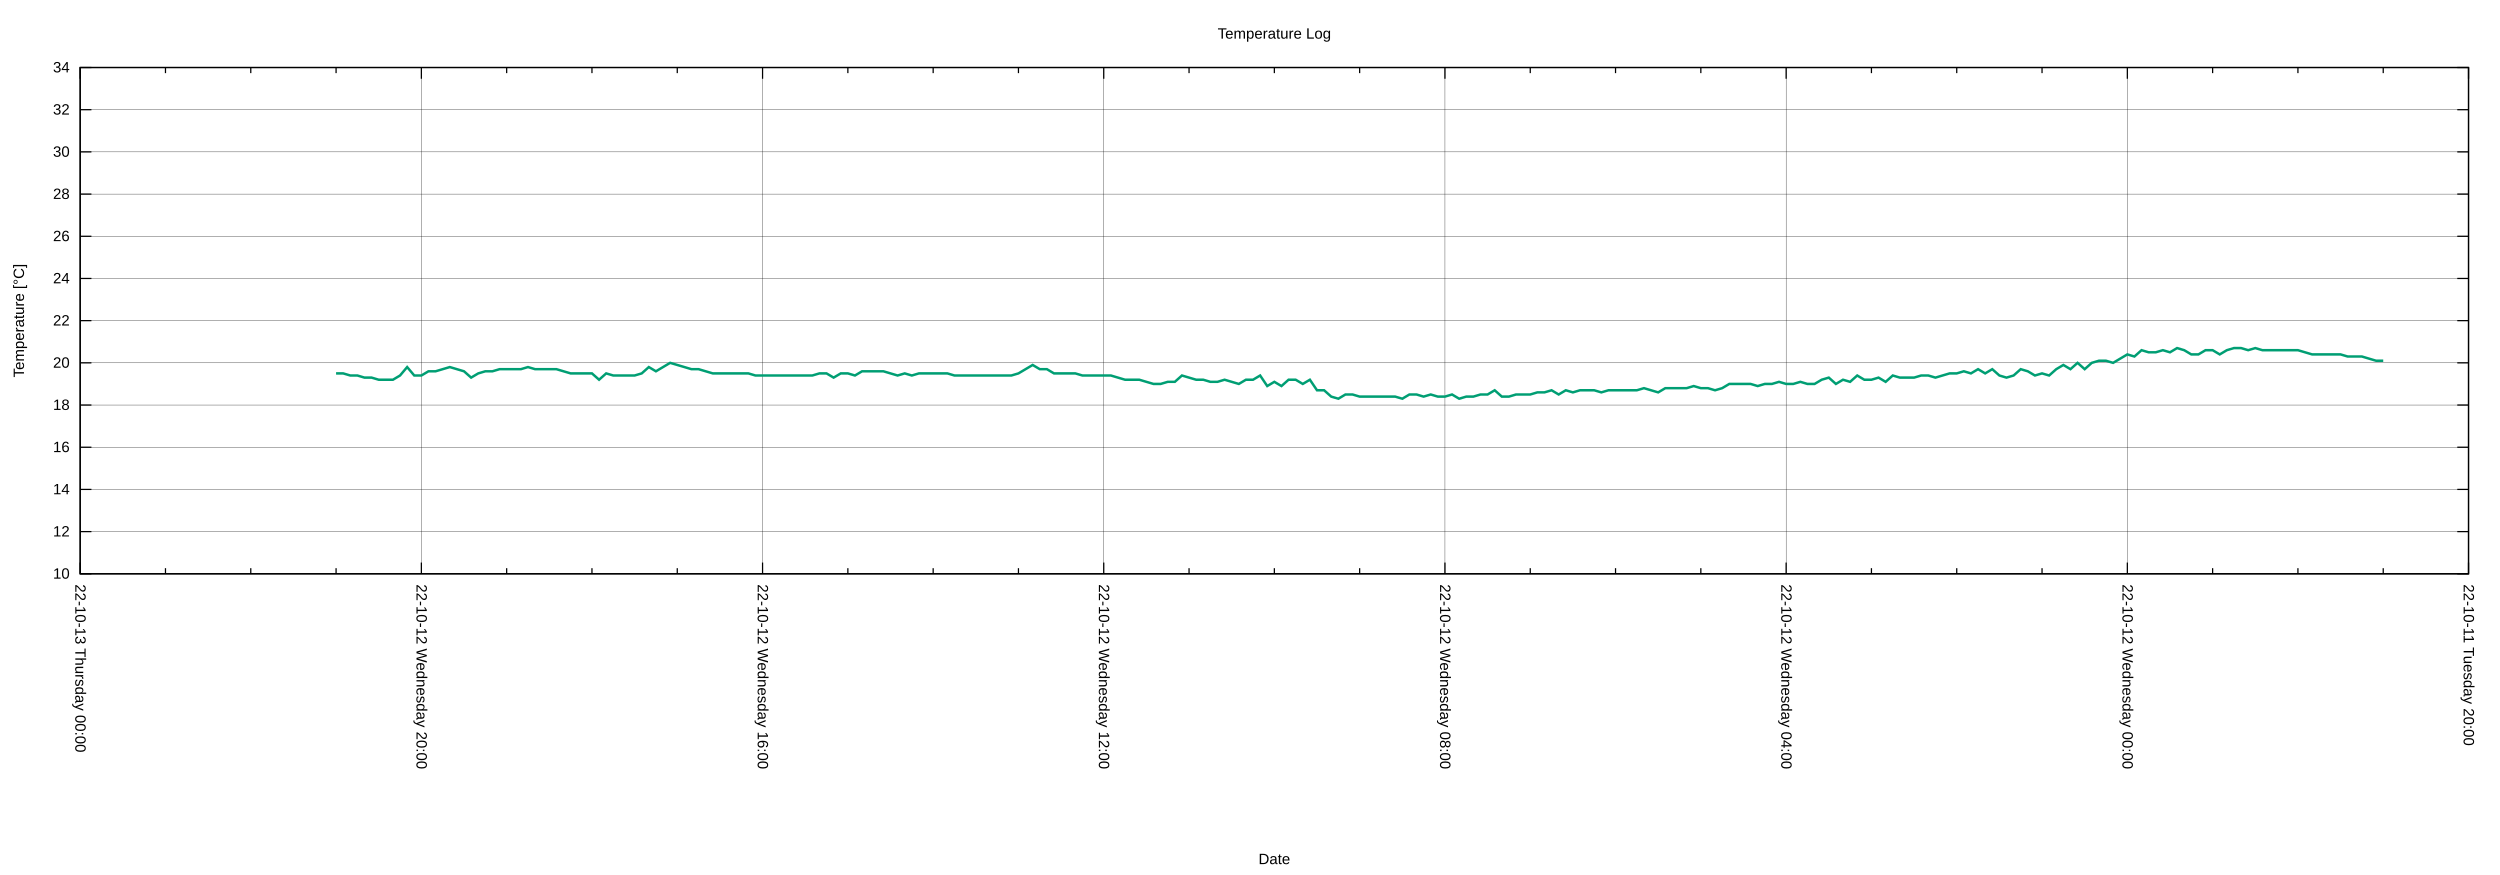
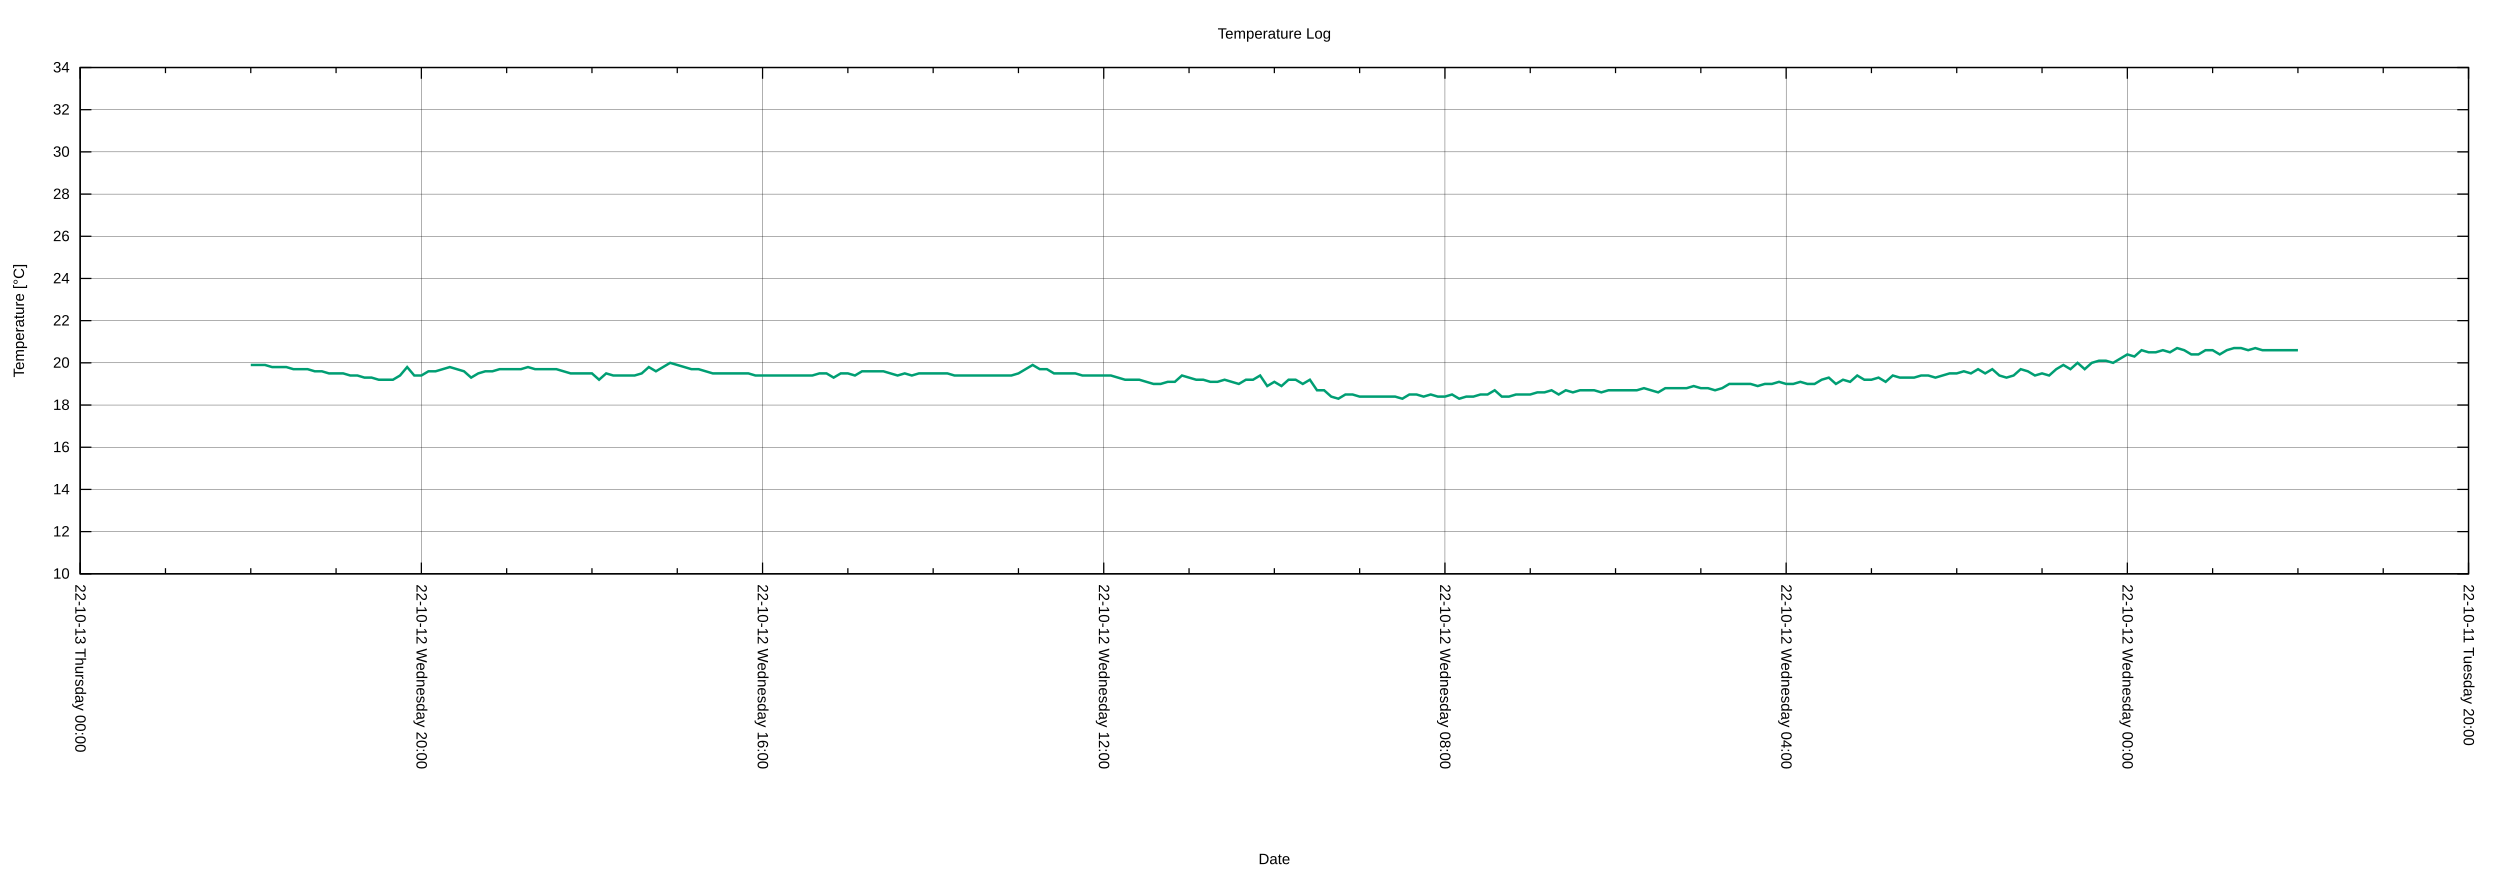
<svg xmlns="http://www.w3.org/2000/svg" xmlns:xlink="http://www.w3.org/1999/xlink" width="2000" height="700" viewBox="0 0 2000 700">
  <g id="gnuplot_canvas">
    <rect x="0" y="0" width="2000" height="700" fill="none" />
    <defs>
      <circle id="gpDot" r="0.5" stroke-width="0.5" stroke="currentColor" />
      <path id="gpPt0" stroke-width="0.222" stroke="currentColor" d="M-1,0 h2 M0,-1 v2" />
      <path id="gpPt1" stroke-width="0.222" stroke="currentColor" d="M-1,-1 L1,1 M1,-1 L-1,1" />
      <path id="gpPt2" stroke-width="0.222" stroke="currentColor" d="M-1,0 L1,0 M0,-1 L0,1 M-1,-1 L1,1 M-1,1 L1,-1" />
      <rect id="gpPt3" stroke-width="0.222" stroke="currentColor" x="-1" y="-1" width="2" height="2" />
      <rect id="gpPt4" stroke-width="0.222" stroke="currentColor" fill="currentColor" x="-1" y="-1" width="2" height="2" />
      <circle id="gpPt5" stroke-width="0.222" stroke="currentColor" cx="0" cy="0" r="1" />
      <use xlink:href="#gpPt5" id="gpPt6" fill="currentColor" stroke="none" />
      <path id="gpPt7" stroke-width="0.222" stroke="currentColor" d="M0,-1.33 L-1.33,0.67 L1.33,0.67 z" />
      <use xlink:href="#gpPt7" id="gpPt8" fill="currentColor" stroke="none" />
      <use xlink:href="#gpPt7" id="gpPt9" stroke="currentColor" transform="rotate(180)" />
      <use xlink:href="#gpPt9" id="gpPt10" fill="currentColor" stroke="none" />
      <use xlink:href="#gpPt3" id="gpPt11" stroke="currentColor" transform="rotate(45)" />
      <use xlink:href="#gpPt11" id="gpPt12" fill="currentColor" stroke="none" />
      <path id="gpPt13" stroke-width="0.222" stroke="currentColor" d="M0,1.330 L1.265,0.411 L0.782,-1.067 L-0.782,-1.076 L-1.265,0.411 z" />
      <use xlink:href="#gpPt13" id="gpPt14" fill="currentColor" stroke="none" />
      <filter id="textbox" filterUnits="objectBoundingBox" x="0" y="0" height="1" width="1">
        <feFlood flood-color="white" flood-opacity="1" result="bgnd" />
        <feComposite in="SourceGraphic" in2="bgnd" operator="atop" />
      </filter>
      <filter id="greybox" filterUnits="objectBoundingBox" x="0" y="0" height="1" width="1">
        <feFlood flood-color="lightgrey" flood-opacity="1" result="grey" />
        <feComposite in="SourceGraphic" in2="grey" operator="atop" />
      </filter>
    </defs>
    <g fill="none" color="white" stroke="currentColor" stroke-width="1.00" stroke-linecap="butt" stroke-linejoin="miter">
</g>
    <g fill="none" color="black" stroke="currentColor" stroke-width="1.00" stroke-linecap="butt" stroke-linejoin="miter">
</g>
    <g fill="none" color="black" stroke="black" stroke-width="0.25" stroke-linecap="butt" stroke-linejoin="miter">
</g>
    <g fill="none" color="black" stroke="currentColor" stroke-width="0.25" stroke-linecap="butt" stroke-linejoin="miter">
      <path stroke="black" class="gridline" d="M64.14,459.04 L1974.82,459.04  " />
    </g>
    <g fill="none" color="black" stroke="black" stroke-width="1.00" stroke-linecap="butt" stroke-linejoin="miter">
</g>
    <g fill="none" color="black" stroke="currentColor" stroke-width="1.00" stroke-linecap="butt" stroke-linejoin="miter">
      <path stroke="black" d="M64.14,459.04 L73.14,459.04 M1974.82,459.04 L1965.82,459.04  " />
      <g transform="translate(55.75,462.94)" stroke="none" fill="black" font-family="Arial" font-size="12.00" text-anchor="end">
        <text>
          <tspan font-family="Arial"> 10</tspan>
        </text>
      </g>
    </g>
    <g fill="none" color="black" stroke="currentColor" stroke-width="1.00" stroke-linecap="butt" stroke-linejoin="miter">
</g>
    <g fill="none" color="black" stroke="black" stroke-width="0.25" stroke-linecap="butt" stroke-linejoin="miter">
</g>
    <g fill="none" color="black" stroke="currentColor" stroke-width="0.25" stroke-linecap="butt" stroke-linejoin="miter">
      <path stroke="black" class="gridline" d="M64.14,425.29 L1974.82,425.29  " />
    </g>
    <g fill="none" color="black" stroke="black" stroke-width="1.00" stroke-linecap="butt" stroke-linejoin="miter">
</g>
    <g fill="none" color="black" stroke="currentColor" stroke-width="1.00" stroke-linecap="butt" stroke-linejoin="miter">
      <path stroke="black" d="M64.14,425.29 L73.14,425.29 M1974.82,425.29 L1965.82,425.29  " />
      <g transform="translate(55.75,429.19)" stroke="none" fill="black" font-family="Arial" font-size="12.00" text-anchor="end">
        <text>
          <tspan font-family="Arial"> 12</tspan>
        </text>
      </g>
    </g>
    <g fill="none" color="black" stroke="currentColor" stroke-width="1.00" stroke-linecap="butt" stroke-linejoin="miter">
</g>
    <g fill="none" color="black" stroke="black" stroke-width="0.25" stroke-linecap="butt" stroke-linejoin="miter">
</g>
    <g fill="none" color="black" stroke="currentColor" stroke-width="0.25" stroke-linecap="butt" stroke-linejoin="miter">
      <path stroke="black" class="gridline" d="M64.14,391.53 L1974.82,391.53  " />
    </g>
    <g fill="none" color="black" stroke="black" stroke-width="1.00" stroke-linecap="butt" stroke-linejoin="miter">
</g>
    <g fill="none" color="black" stroke="currentColor" stroke-width="1.00" stroke-linecap="butt" stroke-linejoin="miter">
      <path stroke="black" d="M64.14,391.53 L73.14,391.53 M1974.82,391.53 L1965.82,391.53  " />
      <g transform="translate(55.75,395.43)" stroke="none" fill="black" font-family="Arial" font-size="12.00" text-anchor="end">
        <text>
          <tspan font-family="Arial"> 14</tspan>
        </text>
      </g>
    </g>
    <g fill="none" color="black" stroke="currentColor" stroke-width="1.00" stroke-linecap="butt" stroke-linejoin="miter">
</g>
    <g fill="none" color="black" stroke="black" stroke-width="0.25" stroke-linecap="butt" stroke-linejoin="miter">
</g>
    <g fill="none" color="black" stroke="currentColor" stroke-width="0.25" stroke-linecap="butt" stroke-linejoin="miter">
      <path stroke="black" class="gridline" d="M64.14,357.78 L1974.82,357.78  " />
    </g>
    <g fill="none" color="black" stroke="black" stroke-width="1.00" stroke-linecap="butt" stroke-linejoin="miter">
</g>
    <g fill="none" color="black" stroke="currentColor" stroke-width="1.00" stroke-linecap="butt" stroke-linejoin="miter">
      <path stroke="black" d="M64.14,357.78 L73.14,357.78 M1974.82,357.78 L1965.82,357.78  " />
      <g transform="translate(55.75,361.68)" stroke="none" fill="black" font-family="Arial" font-size="12.00" text-anchor="end">
        <text>
          <tspan font-family="Arial"> 16</tspan>
        </text>
      </g>
    </g>
    <g fill="none" color="black" stroke="currentColor" stroke-width="1.00" stroke-linecap="butt" stroke-linejoin="miter">
</g>
    <g fill="none" color="black" stroke="black" stroke-width="0.25" stroke-linecap="butt" stroke-linejoin="miter">
</g>
    <g fill="none" color="black" stroke="currentColor" stroke-width="0.25" stroke-linecap="butt" stroke-linejoin="miter">
      <path stroke="black" class="gridline" d="M64.14,324.03 L1974.82,324.03  " />
    </g>
    <g fill="none" color="black" stroke="black" stroke-width="1.00" stroke-linecap="butt" stroke-linejoin="miter">
</g>
    <g fill="none" color="black" stroke="currentColor" stroke-width="1.00" stroke-linecap="butt" stroke-linejoin="miter">
      <path stroke="black" d="M64.14,324.03 L73.14,324.03 M1974.82,324.03 L1965.82,324.03  " />
      <g transform="translate(55.75,327.93)" stroke="none" fill="black" font-family="Arial" font-size="12.00" text-anchor="end">
        <text>
          <tspan font-family="Arial"> 18</tspan>
        </text>
      </g>
    </g>
    <g fill="none" color="black" stroke="currentColor" stroke-width="1.00" stroke-linecap="butt" stroke-linejoin="miter">
</g>
    <g fill="none" color="black" stroke="black" stroke-width="0.25" stroke-linecap="butt" stroke-linejoin="miter">
</g>
    <g fill="none" color="black" stroke="currentColor" stroke-width="0.25" stroke-linecap="butt" stroke-linejoin="miter">
      <path stroke="black" class="gridline" d="M64.14,290.28 L1974.82,290.28  " />
    </g>
    <g fill="none" color="black" stroke="black" stroke-width="1.00" stroke-linecap="butt" stroke-linejoin="miter">
</g>
    <g fill="none" color="black" stroke="currentColor" stroke-width="1.00" stroke-linecap="butt" stroke-linejoin="miter">
      <path stroke="black" d="M64.14,290.28 L73.14,290.28 M1974.82,290.28 L1965.82,290.28  " />
      <g transform="translate(55.75,294.18)" stroke="none" fill="black" font-family="Arial" font-size="12.00" text-anchor="end">
        <text>
          <tspan font-family="Arial"> 20</tspan>
        </text>
      </g>
    </g>
    <g fill="none" color="black" stroke="currentColor" stroke-width="1.00" stroke-linecap="butt" stroke-linejoin="miter">
</g>
    <g fill="none" color="black" stroke="black" stroke-width="0.25" stroke-linecap="butt" stroke-linejoin="miter">
</g>
    <g fill="none" color="black" stroke="currentColor" stroke-width="0.25" stroke-linecap="butt" stroke-linejoin="miter">
      <path stroke="black" class="gridline" d="M64.14,256.52 L1974.82,256.52  " />
    </g>
    <g fill="none" color="black" stroke="black" stroke-width="1.00" stroke-linecap="butt" stroke-linejoin="miter">
</g>
    <g fill="none" color="black" stroke="currentColor" stroke-width="1.00" stroke-linecap="butt" stroke-linejoin="miter">
      <path stroke="black" d="M64.14,256.52 L73.14,256.52 M1974.82,256.52 L1965.82,256.52  " />
      <g transform="translate(55.75,260.42)" stroke="none" fill="black" font-family="Arial" font-size="12.00" text-anchor="end">
        <text>
          <tspan font-family="Arial"> 22</tspan>
        </text>
      </g>
    </g>
    <g fill="none" color="black" stroke="currentColor" stroke-width="1.00" stroke-linecap="butt" stroke-linejoin="miter">
</g>
    <g fill="none" color="black" stroke="black" stroke-width="0.25" stroke-linecap="butt" stroke-linejoin="miter">
</g>
    <g fill="none" color="black" stroke="currentColor" stroke-width="0.25" stroke-linecap="butt" stroke-linejoin="miter">
      <path stroke="black" class="gridline" d="M64.14,222.77 L1974.82,222.77  " />
    </g>
    <g fill="none" color="black" stroke="black" stroke-width="1.00" stroke-linecap="butt" stroke-linejoin="miter">
</g>
    <g fill="none" color="black" stroke="currentColor" stroke-width="1.00" stroke-linecap="butt" stroke-linejoin="miter">
      <path stroke="black" d="M64.14,222.77 L73.14,222.77 M1974.82,222.77 L1965.82,222.77  " />
      <g transform="translate(55.75,226.67)" stroke="none" fill="black" font-family="Arial" font-size="12.00" text-anchor="end">
        <text>
          <tspan font-family="Arial"> 24</tspan>
        </text>
      </g>
    </g>
    <g fill="none" color="black" stroke="currentColor" stroke-width="1.00" stroke-linecap="butt" stroke-linejoin="miter">
</g>
    <g fill="none" color="black" stroke="black" stroke-width="0.25" stroke-linecap="butt" stroke-linejoin="miter">
</g>
    <g fill="none" color="black" stroke="currentColor" stroke-width="0.25" stroke-linecap="butt" stroke-linejoin="miter">
      <path stroke="black" class="gridline" d="M64.14,189.02 L1974.82,189.02  " />
    </g>
    <g fill="none" color="black" stroke="black" stroke-width="1.00" stroke-linecap="butt" stroke-linejoin="miter">
</g>
    <g fill="none" color="black" stroke="currentColor" stroke-width="1.00" stroke-linecap="butt" stroke-linejoin="miter">
      <path stroke="black" d="M64.14,189.02 L73.14,189.02 M1974.82,189.02 L1965.82,189.02  " />
      <g transform="translate(55.75,192.92)" stroke="none" fill="black" font-family="Arial" font-size="12.00" text-anchor="end">
        <text>
          <tspan font-family="Arial"> 26</tspan>
        </text>
      </g>
    </g>
    <g fill="none" color="black" stroke="currentColor" stroke-width="1.00" stroke-linecap="butt" stroke-linejoin="miter">
</g>
    <g fill="none" color="black" stroke="black" stroke-width="0.25" stroke-linecap="butt" stroke-linejoin="miter">
</g>
    <g fill="none" color="black" stroke="currentColor" stroke-width="0.25" stroke-linecap="butt" stroke-linejoin="miter">
      <path stroke="black" class="gridline" d="M64.14,155.27 L1974.82,155.27  " />
    </g>
    <g fill="none" color="black" stroke="black" stroke-width="1.00" stroke-linecap="butt" stroke-linejoin="miter">
</g>
    <g fill="none" color="black" stroke="currentColor" stroke-width="1.00" stroke-linecap="butt" stroke-linejoin="miter">
      <path stroke="black" d="M64.14,155.27 L73.14,155.27 M1974.82,155.27 L1965.82,155.27  " />
      <g transform="translate(55.75,159.17)" stroke="none" fill="black" font-family="Arial" font-size="12.00" text-anchor="end">
        <text>
          <tspan font-family="Arial"> 28</tspan>
        </text>
      </g>
    </g>
    <g fill="none" color="black" stroke="currentColor" stroke-width="1.00" stroke-linecap="butt" stroke-linejoin="miter">
</g>
    <g fill="none" color="black" stroke="black" stroke-width="0.25" stroke-linecap="butt" stroke-linejoin="miter">
</g>
    <g fill="none" color="black" stroke="currentColor" stroke-width="0.25" stroke-linecap="butt" stroke-linejoin="miter">
      <path stroke="black" class="gridline" d="M64.14,121.51 L1974.82,121.51  " />
    </g>
    <g fill="none" color="black" stroke="black" stroke-width="1.00" stroke-linecap="butt" stroke-linejoin="miter">
</g>
    <g fill="none" color="black" stroke="currentColor" stroke-width="1.00" stroke-linecap="butt" stroke-linejoin="miter">
      <path stroke="black" d="M64.14,121.51 L73.14,121.51 M1974.82,121.51 L1965.82,121.51  " />
      <g transform="translate(55.75,125.41)" stroke="none" fill="black" font-family="Arial" font-size="12.00" text-anchor="end">
        <text>
          <tspan font-family="Arial"> 30</tspan>
        </text>
      </g>
    </g>
    <g fill="none" color="black" stroke="currentColor" stroke-width="1.00" stroke-linecap="butt" stroke-linejoin="miter">
</g>
    <g fill="none" color="black" stroke="black" stroke-width="0.25" stroke-linecap="butt" stroke-linejoin="miter">
</g>
    <g fill="none" color="black" stroke="currentColor" stroke-width="0.25" stroke-linecap="butt" stroke-linejoin="miter">
      <path stroke="black" class="gridline" d="M64.14,87.76 L1974.82,87.76  " />
    </g>
    <g fill="none" color="black" stroke="black" stroke-width="1.00" stroke-linecap="butt" stroke-linejoin="miter">
</g>
    <g fill="none" color="black" stroke="currentColor" stroke-width="1.00" stroke-linecap="butt" stroke-linejoin="miter">
      <path stroke="black" d="M64.14,87.76 L73.14,87.76 M1974.82,87.76 L1965.82,87.76  " />
      <g transform="translate(55.75,91.66)" stroke="none" fill="black" font-family="Arial" font-size="12.00" text-anchor="end">
        <text>
          <tspan font-family="Arial"> 32</tspan>
        </text>
      </g>
    </g>
    <g fill="none" color="black" stroke="currentColor" stroke-width="1.00" stroke-linecap="butt" stroke-linejoin="miter">
</g>
    <g fill="none" color="black" stroke="black" stroke-width="0.25" stroke-linecap="butt" stroke-linejoin="miter">
</g>
    <g fill="none" color="black" stroke="currentColor" stroke-width="0.25" stroke-linecap="butt" stroke-linejoin="miter">
      <path stroke="black" class="gridline" d="M64.14,54.01 L1974.82,54.01  " />
    </g>
    <g fill="none" color="black" stroke="black" stroke-width="1.00" stroke-linecap="butt" stroke-linejoin="miter">
</g>
    <g fill="none" color="black" stroke="currentColor" stroke-width="1.00" stroke-linecap="butt" stroke-linejoin="miter">
      <path stroke="black" d="M64.14,54.01 L73.14,54.01 M1974.82,54.01 L1965.82,54.01  " />
      <g transform="translate(55.75,57.91)" stroke="none" fill="black" font-family="Arial" font-size="12.00" text-anchor="end">
        <text>
          <tspan font-family="Arial"> 34</tspan>
        </text>
      </g>
    </g>
    <g fill="none" color="black" stroke="currentColor" stroke-width="1.00" stroke-linecap="butt" stroke-linejoin="miter">
</g>
    <g fill="none" color="black" stroke="black" stroke-width="0.25" stroke-linecap="butt" stroke-linejoin="miter">
</g>
    <g fill="none" color="black" stroke="currentColor" stroke-width="0.25" stroke-linecap="butt" stroke-linejoin="miter">
      <path stroke="black" class="gridline" d="M1974.82,459.04 L1974.82,54.01  " />
    </g>
    <g fill="none" color="black" stroke="black" stroke-width="1.00" stroke-linecap="butt" stroke-linejoin="miter">
</g>
    <g fill="none" color="black" stroke="currentColor" stroke-width="1.00" stroke-linecap="butt" stroke-linejoin="miter">
      <path stroke="black" d="M1974.82,459.04 L1974.82,450.04 M1974.82,54.01 L1974.82,63.01  " />
      <g transform="translate(1970.92,467.43) rotate(90)" stroke="none" fill="black" font-family="Arial" font-size="12.00" text-anchor="start">
        <text>
          <tspan font-family="Arial">22-10-11 Tuesday 20:00</tspan>
        </text>
      </g>
    </g>
    <g fill="none" color="black" stroke="currentColor" stroke-width="1.00" stroke-linecap="butt" stroke-linejoin="miter">
      <path stroke="black" d="M1906.58,459.04 L1906.58,454.54 M1906.58,54.01 L1906.58,58.51 M1838.34,459.04 L1838.34,454.54 M1838.34,54.01 L1838.34,58.51   M1770.10,459.04 L1770.10,454.54 M1770.10,54.01 L1770.10,58.51  " />
    </g>
    <g fill="none" color="black" stroke="black" stroke-width="0.25" stroke-linecap="butt" stroke-linejoin="miter">
</g>
    <g fill="none" color="black" stroke="currentColor" stroke-width="0.25" stroke-linecap="butt" stroke-linejoin="miter">
      <path stroke="black" class="gridline" d="M1701.87,459.04 L1701.87,54.01  " />
    </g>
    <g fill="none" color="black" stroke="black" stroke-width="1.00" stroke-linecap="butt" stroke-linejoin="miter">
</g>
    <g fill="none" color="black" stroke="currentColor" stroke-width="1.00" stroke-linecap="butt" stroke-linejoin="miter">
      <path stroke="black" d="M1701.87,459.04 L1701.87,450.04 M1701.87,54.01 L1701.87,63.01  " />
      <g transform="translate(1697.97,467.43) rotate(90)" stroke="none" fill="black" font-family="Arial" font-size="12.00" text-anchor="start">
        <text>
          <tspan font-family="Arial">22-10-12 Wednesday 00:00</tspan>
        </text>
      </g>
    </g>
    <g fill="none" color="black" stroke="currentColor" stroke-width="1.00" stroke-linecap="butt" stroke-linejoin="miter">
      <path stroke="black" d="M1633.63,459.04 L1633.63,454.54 M1633.63,54.01 L1633.63,58.51 M1565.39,459.04 L1565.39,454.54 M1565.39,54.01 L1565.39,58.51   M1497.15,459.04 L1497.15,454.54 M1497.15,54.01 L1497.15,58.51  " />
    </g>
    <g fill="none" color="black" stroke="black" stroke-width="0.25" stroke-linecap="butt" stroke-linejoin="miter">
</g>
    <g fill="none" color="black" stroke="currentColor" stroke-width="0.25" stroke-linecap="butt" stroke-linejoin="miter">
      <path stroke="black" class="gridline" d="M1428.91,459.04 L1428.91,54.01  " />
    </g>
    <g fill="none" color="black" stroke="black" stroke-width="1.00" stroke-linecap="butt" stroke-linejoin="miter">
</g>
    <g fill="none" color="black" stroke="currentColor" stroke-width="1.00" stroke-linecap="butt" stroke-linejoin="miter">
      <path stroke="black" d="M1428.91,459.04 L1428.91,450.04 M1428.91,54.01 L1428.91,63.01  " />
      <g transform="translate(1425.01,467.43) rotate(90)" stroke="none" fill="black" font-family="Arial" font-size="12.00" text-anchor="start">
        <text>
          <tspan font-family="Arial">22-10-12 Wednesday 04:00</tspan>
        </text>
      </g>
    </g>
    <g fill="none" color="black" stroke="currentColor" stroke-width="1.00" stroke-linecap="butt" stroke-linejoin="miter">
      <path stroke="black" d="M1360.67,459.04 L1360.67,454.54 M1360.67,54.01 L1360.67,58.51 M1292.43,459.04 L1292.43,454.54 M1292.43,54.01 L1292.43,58.51   M1224.20,459.04 L1224.20,454.54 M1224.20,54.01 L1224.20,58.51  " />
    </g>
    <g fill="none" color="black" stroke="black" stroke-width="0.25" stroke-linecap="butt" stroke-linejoin="miter">
</g>
    <g fill="none" color="black" stroke="currentColor" stroke-width="0.25" stroke-linecap="butt" stroke-linejoin="miter">
      <path stroke="black" class="gridline" d="M1155.96,459.04 L1155.96,54.01  " />
    </g>
    <g fill="none" color="black" stroke="black" stroke-width="1.00" stroke-linecap="butt" stroke-linejoin="miter">
</g>
    <g fill="none" color="black" stroke="currentColor" stroke-width="1.00" stroke-linecap="butt" stroke-linejoin="miter">
      <path stroke="black" d="M1155.96,459.04 L1155.96,450.04 M1155.96,54.01 L1155.96,63.01  " />
      <g transform="translate(1152.06,467.43) rotate(90)" stroke="none" fill="black" font-family="Arial" font-size="12.00" text-anchor="start">
        <text>
          <tspan font-family="Arial">22-10-12 Wednesday 08:00</tspan>
        </text>
      </g>
    </g>
    <g fill="none" color="black" stroke="currentColor" stroke-width="1.00" stroke-linecap="butt" stroke-linejoin="miter">
      <path stroke="black" d="M1087.72,459.04 L1087.72,454.54 M1087.72,54.01 L1087.72,58.51 M1019.48,459.04 L1019.48,454.54 M1019.48,54.01 L1019.48,58.51   M951.24,459.04 L951.24,454.54 M951.24,54.01 L951.24,58.51  " />
    </g>
    <g fill="none" color="black" stroke="black" stroke-width="0.25" stroke-linecap="butt" stroke-linejoin="miter">
</g>
    <g fill="none" color="black" stroke="currentColor" stroke-width="0.25" stroke-linecap="butt" stroke-linejoin="miter">
      <path stroke="black" class="gridline" d="M883.00,459.04 L883.00,54.01  " />
    </g>
    <g fill="none" color="black" stroke="black" stroke-width="1.00" stroke-linecap="butt" stroke-linejoin="miter">
</g>
    <g fill="none" color="black" stroke="currentColor" stroke-width="1.00" stroke-linecap="butt" stroke-linejoin="miter">
      <path stroke="black" d="M883.00,459.04 L883.00,450.04 M883.00,54.01 L883.00,63.01  " />
      <g transform="translate(879.10,467.43) rotate(90)" stroke="none" fill="black" font-family="Arial" font-size="12.00" text-anchor="start">
        <text>
          <tspan font-family="Arial">22-10-12 Wednesday 12:00</tspan>
        </text>
      </g>
    </g>
    <g fill="none" color="black" stroke="currentColor" stroke-width="1.00" stroke-linecap="butt" stroke-linejoin="miter">
      <path stroke="black" d="M814.76,459.04 L814.76,454.54 M814.76,54.01 L814.76,58.51 M746.53,459.04 L746.53,454.54 M746.53,54.01 L746.53,58.51   M678.29,459.04 L678.29,454.54 M678.29,54.01 L678.29,58.51  " />
    </g>
    <g fill="none" color="black" stroke="black" stroke-width="0.25" stroke-linecap="butt" stroke-linejoin="miter">
</g>
    <g fill="none" color="black" stroke="currentColor" stroke-width="0.25" stroke-linecap="butt" stroke-linejoin="miter">
      <path stroke="black" class="gridline" d="M610.05,459.04 L610.05,54.01  " />
    </g>
    <g fill="none" color="black" stroke="black" stroke-width="1.00" stroke-linecap="butt" stroke-linejoin="miter">
</g>
    <g fill="none" color="black" stroke="currentColor" stroke-width="1.00" stroke-linecap="butt" stroke-linejoin="miter">
      <path stroke="black" d="M610.05,459.04 L610.05,450.04 M610.05,54.01 L610.05,63.01  " />
      <g transform="translate(606.15,467.43) rotate(90)" stroke="none" fill="black" font-family="Arial" font-size="12.00" text-anchor="start">
        <text>
          <tspan font-family="Arial">22-10-12 Wednesday 16:00</tspan>
        </text>
      </g>
    </g>
    <g fill="none" color="black" stroke="currentColor" stroke-width="1.00" stroke-linecap="butt" stroke-linejoin="miter">
      <path stroke="black" d="M541.81,459.04 L541.81,454.54 M541.81,54.01 L541.81,58.51 M473.57,459.04 L473.57,454.54 M473.57,54.01 L473.57,58.51   M405.33,459.04 L405.33,454.54 M405.33,54.01 L405.33,58.51  " />
    </g>
    <g fill="none" color="black" stroke="black" stroke-width="0.25" stroke-linecap="butt" stroke-linejoin="miter">
</g>
    <g fill="none" color="black" stroke="currentColor" stroke-width="0.25" stroke-linecap="butt" stroke-linejoin="miter">
      <path stroke="black" class="gridline" d="M337.09,459.04 L337.09,54.01  " />
    </g>
    <g fill="none" color="black" stroke="black" stroke-width="1.00" stroke-linecap="butt" stroke-linejoin="miter">
</g>
    <g fill="none" color="black" stroke="currentColor" stroke-width="1.00" stroke-linecap="butt" stroke-linejoin="miter">
      <path stroke="black" d="M337.09,459.04 L337.09,450.04 M337.09,54.01 L337.09,63.01  " />
      <g transform="translate(333.19,467.43) rotate(90)" stroke="none" fill="black" font-family="Arial" font-size="12.00" text-anchor="start">
        <text>
          <tspan font-family="Arial">22-10-12 Wednesday 20:00</tspan>
        </text>
      </g>
    </g>
    <g fill="none" color="black" stroke="currentColor" stroke-width="1.00" stroke-linecap="butt" stroke-linejoin="miter">
      <path stroke="black" d="M268.86,459.04 L268.86,454.54 M268.86,54.01 L268.86,58.51 M200.62,459.04 L200.62,454.54 M200.62,54.01 L200.62,58.51   M132.38,459.04 L132.38,454.54 M132.38,54.01 L132.38,58.51  " />
    </g>
    <g fill="none" color="black" stroke="black" stroke-width="0.25" stroke-linecap="butt" stroke-linejoin="miter">
</g>
    <g fill="none" color="black" stroke="currentColor" stroke-width="0.25" stroke-linecap="butt" stroke-linejoin="miter">
      <path stroke="black" class="gridline" d="M64.14,459.04 L64.14,54.01  " />
    </g>
    <g fill="none" color="black" stroke="black" stroke-width="1.00" stroke-linecap="butt" stroke-linejoin="miter">
</g>
    <g fill="none" color="black" stroke="currentColor" stroke-width="1.00" stroke-linecap="butt" stroke-linejoin="miter">
      <path stroke="black" d="M64.14,459.04 L64.14,450.04 M64.14,54.01 L64.14,63.01  " />
      <g transform="translate(60.24,467.43) rotate(90)" stroke="none" fill="black" font-family="Arial" font-size="12.00" text-anchor="start">
        <text>
          <tspan font-family="Arial">22-10-13 Thursday 00:00</tspan>
        </text>
      </g>
    </g>
    <g fill="none" color="black" stroke="currentColor" stroke-width="1.00" stroke-linecap="butt" stroke-linejoin="miter">
</g>
    <g fill="none" color="black" stroke="currentColor" stroke-width="1.00" stroke-linecap="butt" stroke-linejoin="miter">
      <path stroke="black" d="M64.14,54.01 L64.14,459.04 L1974.82,459.04 L1974.82,54.01 L64.14,54.01 Z  " />
    </g>
    <g fill="none" color="black" stroke="currentColor" stroke-width="1.00" stroke-linecap="butt" stroke-linejoin="miter">
      <g transform="translate(19.18,256.53) rotate(270)" stroke="none" fill="black" font-family="Arial" font-size="12.00" text-anchor="middle">
        <text>
          <tspan font-family="Arial">Temperature [°C]</tspan>
        </text>
      </g>
    </g>
    <g fill="none" color="black" stroke="currentColor" stroke-width="1.00" stroke-linecap="butt" stroke-linejoin="miter">
      <g transform="translate(1019.48,691.30)" stroke="none" fill="black" font-family="Arial" font-size="12.00" text-anchor="middle">
        <text>
          <tspan font-family="Arial">Date</tspan>
        </text>
      </g>
    </g>
    <g fill="none" color="black" stroke="currentColor" stroke-width="1.00" stroke-linecap="butt" stroke-linejoin="miter">
</g>
    <g id="gnuplot_plot_1">
      <g fill="none" color="white" stroke="currentColor" stroke-width="2.00" stroke-linecap="butt" stroke-linejoin="miter">
</g>
      <g fill="none" color="black" stroke="currentColor" stroke-width="2.00" stroke-linecap="butt" stroke-linejoin="miter">
-         <path stroke="rgb(  0, 158, 115)" d="M268.86,298.72 L274.54,298.72 L280.23,300.40 L285.92,300.40 L291.60,302.09 L297.29,302.09 L302.98,303.78 L308.66,303.78   L314.35,303.78 L320.03,300.40 L325.72,293.65 L331.41,300.40 L337.09,300.40 L342.78,297.03 L348.47,297.03 L354.15,295.34   L359.84,293.65 L365.53,295.34 L371.21,297.03 L376.90,302.09 L382.59,298.72 L388.27,297.03 L393.96,297.03 L399.65,295.34   L405.33,295.34 L411.02,295.34 L416.71,295.34 L422.39,293.65 L428.08,295.34 L433.77,295.34 L439.45,295.34 L445.14,295.34   L450.83,297.03 L456.51,298.72 L462.20,298.72 L467.88,298.72 L473.57,298.72 L479.26,303.78 L484.94,298.72 L490.63,300.40   L496.32,300.40 L502.00,300.40 L507.69,300.40 L513.38,298.72 L519.06,293.65 L524.75,297.03 L530.44,293.65 L536.12,290.28   L541.81,291.97 L547.50,293.65 L553.18,295.34 L558.87,295.34 L564.56,297.03 L570.24,298.72 L575.93,298.72 L581.62,298.72   L587.30,298.72 L592.99,298.72 L598.68,298.72 L604.36,300.40 L610.05,300.40 L615.74,300.40 L621.42,300.40 L627.11,300.40   L632.79,300.40 L638.48,300.40 L644.17,300.40 L649.85,300.40 L655.54,298.72 L661.23,298.72 L666.91,302.09 L672.60,298.72   L678.29,298.72 L683.97,300.40 L689.66,297.03 L695.35,297.03 L701.03,297.03 L706.72,297.03 L712.41,298.72 L718.09,300.40   L723.78,298.72 L729.47,300.40 L735.15,298.72 L740.84,298.72 L746.53,298.72 L752.21,298.72 L757.90,298.72 L763.59,300.40   L769.27,300.40 L774.96,300.40 L780.65,300.40 L786.33,300.40 L792.02,300.40 L797.70,300.40 L803.39,300.40 L809.08,300.40   L814.76,298.72 L820.45,295.34 L826.14,291.97 L831.82,295.34 L837.51,295.34 L843.20,298.72 L848.88,298.72 L854.57,298.72   L860.26,298.72 L865.94,300.40 L871.63,300.40 L877.32,300.40 L883.00,300.40 L888.69,300.40 L894.38,302.09 L900.06,303.78   L905.75,303.78 L911.44,303.78 L917.12,305.47 L922.81,307.15 L928.50,307.15 L934.18,305.47 L939.87,305.47 L945.55,300.40   L951.24,302.09 L956.93,303.78 L962.61,303.78 L968.30,305.47 L973.99,305.47 L979.67,303.78 L985.36,305.47 L991.05,307.15   L996.73,303.78 L1002.42,303.78 L1008.11,300.40 L1013.79,308.84 L1019.48,305.47 L1025.17,308.84 L1030.85,303.78 L1036.54,303.78   L1042.23,307.15 L1047.91,303.78 L1053.60,312.22 L1059.29,312.22 L1064.97,317.28 L1070.66,318.97 L1076.35,315.59 L1082.03,315.59   L1087.72,317.28 L1093.41,317.28 L1099.09,317.28 L1104.78,317.28 L1110.46,317.28 L1116.15,317.28 L1121.84,318.97 L1127.52,315.59   L1133.21,315.59 L1138.90,317.28 L1144.58,315.59 L1150.27,317.28 L1155.96,317.28 L1161.64,315.59 L1167.33,318.97 L1173.02,317.28   L1178.70,317.28 L1184.39,315.59 L1190.08,315.59 L1195.76,312.22 L1201.45,317.28 L1207.14,317.28 L1212.82,315.59 L1218.51,315.59   L1224.20,315.59 L1229.88,313.90 L1235.57,313.90 L1241.26,312.22 L1246.94,315.59 L1252.63,312.22 L1258.32,313.90 L1264.00,312.22   L1269.69,312.22 L1275.37,312.22 L1281.06,313.90 L1286.75,312.22 L1292.43,312.22 L1298.12,312.22 L1303.81,312.22 L1309.49,312.22   L1315.18,310.53 L1320.87,312.22 L1326.55,313.90 L1332.24,310.53 L1337.93,310.53 L1343.61,310.53 L1349.30,310.53 L1354.99,308.84   L1360.67,310.53 L1366.36,310.53 L1372.05,312.22 L1377.73,310.53 L1383.42,307.15 L1389.11,307.15 L1394.79,307.15 L1400.48,307.15   L1406.17,308.84 L1411.85,307.15 L1417.54,307.15 L1423.22,305.47 L1428.91,307.15 L1434.60,307.15 L1440.28,305.47 L1445.97,307.15   L1451.66,307.15 L1457.34,303.78 L1463.03,302.09 L1468.72,307.15 L1474.40,303.78 L1480.09,305.47 L1485.78,300.40 L1491.46,303.78   L1497.15,303.78 L1502.84,302.09 L1508.52,305.47 L1514.21,300.40 L1519.90,302.09 L1525.58,302.09 L1531.27,302.09 L1536.96,300.40   L1542.64,300.40 L1548.33,302.09 L1554.02,300.40 L1559.70,298.72 L1565.39,298.72 L1571.08,297.03 L1576.76,298.72 L1582.45,295.34   L1588.13,298.72 L1593.82,295.34 L1599.51,300.40 L1605.19,302.09 L1610.88,300.40 L1616.57,295.34 L1622.25,297.03 L1627.94,300.40   L1633.63,298.72 L1639.31,300.40 L1645.00,295.34 L1650.69,291.97 L1656.37,295.34 L1662.06,290.28 L1667.75,295.34 L1673.43,290.28   L1679.12,288.59 L1684.81,288.59 L1690.49,290.28 L1696.18,286.90 L1701.87,283.53 L1707.55,285.21 L1713.24,280.15 L1718.93,281.84   L1724.61,281.84 L1730.30,280.15 L1735.99,281.84 L1741.67,278.46 L1747.36,280.15 L1753.04,283.53 L1758.73,283.53 L1764.42,280.15   L1770.10,280.15 L1775.79,283.53 L1781.48,280.15 L1787.16,278.46 L1792.85,278.46 L1798.54,280.15 L1804.22,278.46 L1809.91,280.15   L1815.60,280.15 L1821.28,280.15 L1826.97,280.15 L1832.66,280.15 L1838.34,280.15 L1844.03,281.84 L1849.72,283.53 L1855.40,283.53   L1861.09,283.53 L1866.78,283.53 L1872.46,283.53 L1878.15,285.21 L1883.84,285.21 L1889.52,285.21 L1895.21,286.90 L1900.89,288.59   L1906.58,288.59  " />
+         <path stroke="rgb(  0, 158, 115)" d="M200.62,291.97 L206.30,291.97 L211.99,291.97 L217.68,293.65 L223.36,293.65 L229.05,293.65 L234.74,295.34 L240.42,295.34   L246.11,295.34 L251.80,297.03 L257.48,297.03 L263.17,298.72 L268.86,298.72 L274.54,298.72 L280.23,300.40 L285.92,300.40   L291.60,302.09 L297.29,302.09 L302.98,303.78 L308.66,303.78 L314.35,303.78 L320.03,300.40 L325.72,293.65 L331.41,300.40   L337.09,300.40 L342.78,297.03 L348.47,297.03 L354.15,295.34 L359.84,293.65 L365.53,295.34 L371.21,297.03 L376.90,302.09   L382.59,298.72 L388.27,297.03 L393.96,297.03 L399.65,295.34 L405.33,295.34 L411.02,295.34 L416.71,295.34 L422.39,293.65   L428.08,295.34 L433.77,295.34 L439.45,295.34 L445.14,295.34 L450.83,297.03 L456.51,298.72 L462.20,298.72 L467.88,298.72   L473.57,298.72 L479.26,303.78 L484.94,298.72 L490.63,300.40 L496.32,300.40 L502.00,300.40 L507.69,300.40 L513.38,298.72   L519.06,293.65 L524.75,297.03 L530.44,293.65 L536.12,290.28 L541.81,291.97 L547.50,293.65 L553.18,295.34 L558.87,295.34   L564.56,297.03 L570.24,298.72 L575.93,298.72 L581.62,298.72 L587.30,298.72 L592.99,298.72 L598.68,298.72 L604.36,300.40   L610.05,300.40 L615.74,300.40 L621.42,300.40 L627.11,300.40 L632.79,300.40 L638.48,300.40 L644.17,300.40 L649.85,300.40   L655.54,298.72 L661.23,298.72 L666.91,302.09 L672.60,298.72 L678.29,298.72 L683.97,300.40 L689.66,297.03 L695.35,297.03   L701.03,297.03 L706.72,297.03 L712.41,298.72 L718.09,300.40 L723.78,298.72 L729.47,300.40 L735.15,298.72 L740.84,298.72   L746.53,298.72 L752.21,298.72 L757.90,298.72 L763.59,300.40 L769.27,300.40 L774.96,300.40 L780.65,300.40 L786.33,300.40   L792.02,300.40 L797.70,300.40 L803.39,300.40 L809.08,300.40 L814.76,298.72 L820.45,295.34 L826.14,291.97 L831.82,295.34   L837.51,295.34 L843.20,298.72 L848.88,298.72 L854.57,298.72 L860.26,298.72 L865.94,300.40 L871.63,300.40 L877.32,300.40   L883.00,300.40 L888.69,300.40 L894.38,302.09 L900.06,303.78 L905.75,303.78 L911.44,303.78 L917.12,305.47 L922.81,307.15   L928.50,307.15 L934.18,305.47 L939.87,305.47 L945.55,300.40 L951.24,302.09 L956.93,303.78 L962.61,303.78 L968.30,305.47   L973.99,305.47 L979.67,303.78 L985.36,305.47 L991.05,307.15 L996.73,303.78 L1002.42,303.78 L1008.11,300.40 L1013.79,308.84   L1019.48,305.47 L1025.17,308.84 L1030.85,303.78 L1036.54,303.78 L1042.23,307.15 L1047.91,303.78 L1053.60,312.22 L1059.29,312.22   L1064.97,317.28 L1070.66,318.97 L1076.35,315.59 L1082.03,315.59 L1087.72,317.28 L1093.41,317.28 L1099.09,317.28 L1104.78,317.28   L1110.46,317.28 L1116.15,317.28 L1121.84,318.97 L1127.52,315.59 L1133.21,315.59 L1138.90,317.28 L1144.58,315.59 L1150.27,317.28   L1155.96,317.28 L1161.64,315.59 L1167.33,318.97 L1173.02,317.28 L1178.70,317.28 L1184.39,315.59 L1190.08,315.59 L1195.76,312.22   L1201.45,317.28 L1207.14,317.28 L1212.82,315.59 L1218.51,315.59 L1224.20,315.59 L1229.88,313.90 L1235.57,313.90 L1241.26,312.22   L1246.94,315.59 L1252.63,312.22 L1258.32,313.90 L1264.00,312.22 L1269.69,312.22 L1275.37,312.22 L1281.06,313.90 L1286.75,312.22   L1292.43,312.22 L1298.12,312.22 L1303.81,312.22 L1309.49,312.22 L1315.18,310.53 L1320.87,312.22 L1326.55,313.90 L1332.24,310.53   L1337.93,310.53 L1343.61,310.53 L1349.30,310.53 L1354.99,308.84 L1360.67,310.53 L1366.36,310.53 L1372.05,312.22 L1377.73,310.53   L1383.42,307.15 L1389.11,307.15 L1394.79,307.15 L1400.48,307.15 L1406.17,308.84 L1411.85,307.15 L1417.54,307.15 L1423.22,305.47   L1428.91,307.15 L1434.60,307.15 L1440.28,305.47 L1445.97,307.15 L1451.66,307.15 L1457.34,303.78 L1463.03,302.09 L1468.72,307.15   L1474.40,303.78 L1480.09,305.47 L1485.78,300.40 L1491.46,303.78 L1497.15,303.78 L1502.84,302.09 L1508.52,305.47 L1514.21,300.40   L1519.90,302.09 L1525.58,302.09 L1531.27,302.09 L1536.96,300.40 L1542.64,300.40 L1548.33,302.09 L1554.02,300.40 L1559.70,298.72   L1565.39,298.72 L1571.08,297.03 L1576.76,298.72 L1582.45,295.34 L1588.13,298.72 L1593.82,295.34 L1599.51,300.40 L1605.19,302.09   L1610.88,300.40 L1616.57,295.34 L1622.25,297.03 L1627.94,300.40 L1633.63,298.72 L1639.31,300.40 L1645.00,295.34 L1650.69,291.97   L1656.37,295.34 L1662.06,290.28 L1667.75,295.34 L1673.43,290.28 L1679.12,288.59 L1684.81,288.59 L1690.49,290.28 L1696.18,286.90   L1701.87,283.53 L1707.55,285.21 L1713.24,280.15 L1718.93,281.84 L1724.61,281.84 L1730.30,280.15 L1735.99,281.84 L1741.67,278.46   L1747.36,280.15 L1753.04,283.53 L1758.73,283.53 L1764.42,280.15 L1770.10,280.15 L1775.79,283.53 L1781.48,280.15 L1787.16,278.46   L1792.85,278.46 L1798.54,280.15 L1804.22,278.46 L1809.91,280.15 L1815.60,280.15 L1821.28,280.15 L1826.97,280.15 L1832.66,280.15   L1838.34,280.15  " />
      </g>
    </g>
    <g fill="none" color="black" stroke="currentColor" stroke-width="2.00" stroke-linecap="butt" stroke-linejoin="miter">
</g>
    <g fill="none" color="black" stroke="black" stroke-width="1.00" stroke-linecap="butt" stroke-linejoin="miter">
</g>
    <g fill="none" color="black" stroke="currentColor" stroke-width="1.00" stroke-linecap="butt" stroke-linejoin="miter">
      <path stroke="black" d="M64.14,54.01 L64.14,459.04 L1974.82,459.04 L1974.82,54.01 L64.14,54.01 Z  " />
    </g>
    <g fill="none" color="black" stroke="currentColor" stroke-width="1.00" stroke-linecap="butt" stroke-linejoin="miter">
      <g transform="translate(1019.48,30.91)" stroke="none" fill="black" font-family="Arial" font-size="12.00" text-anchor="middle">
        <text>
          <tspan font-family="Arial">Temperature Log</tspan>
        </text>
      </g>
    </g>
    <g fill="none" color="black" stroke="currentColor" stroke-width="1.00" stroke-linecap="butt" stroke-linejoin="miter">
</g>
  </g>
</svg>
